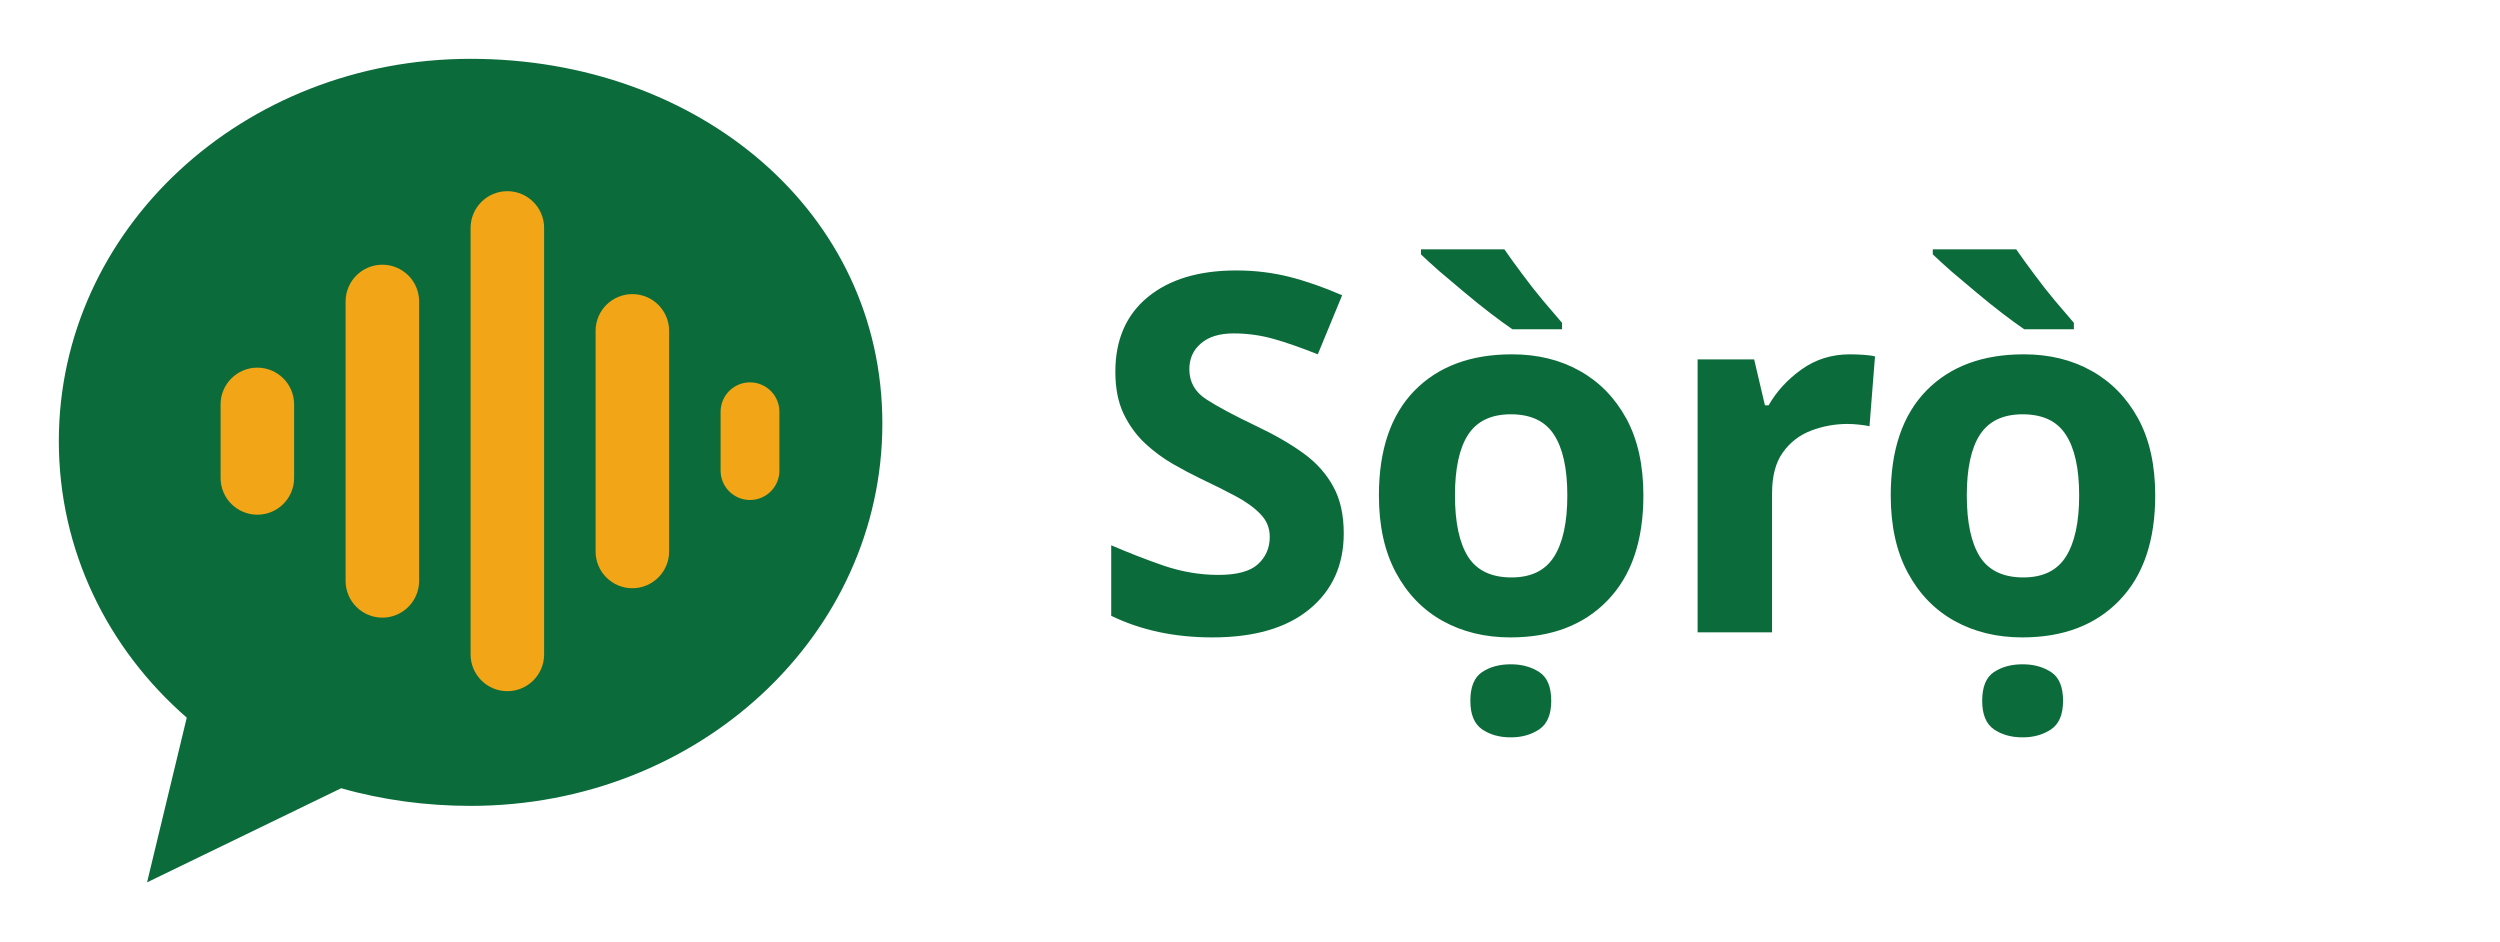
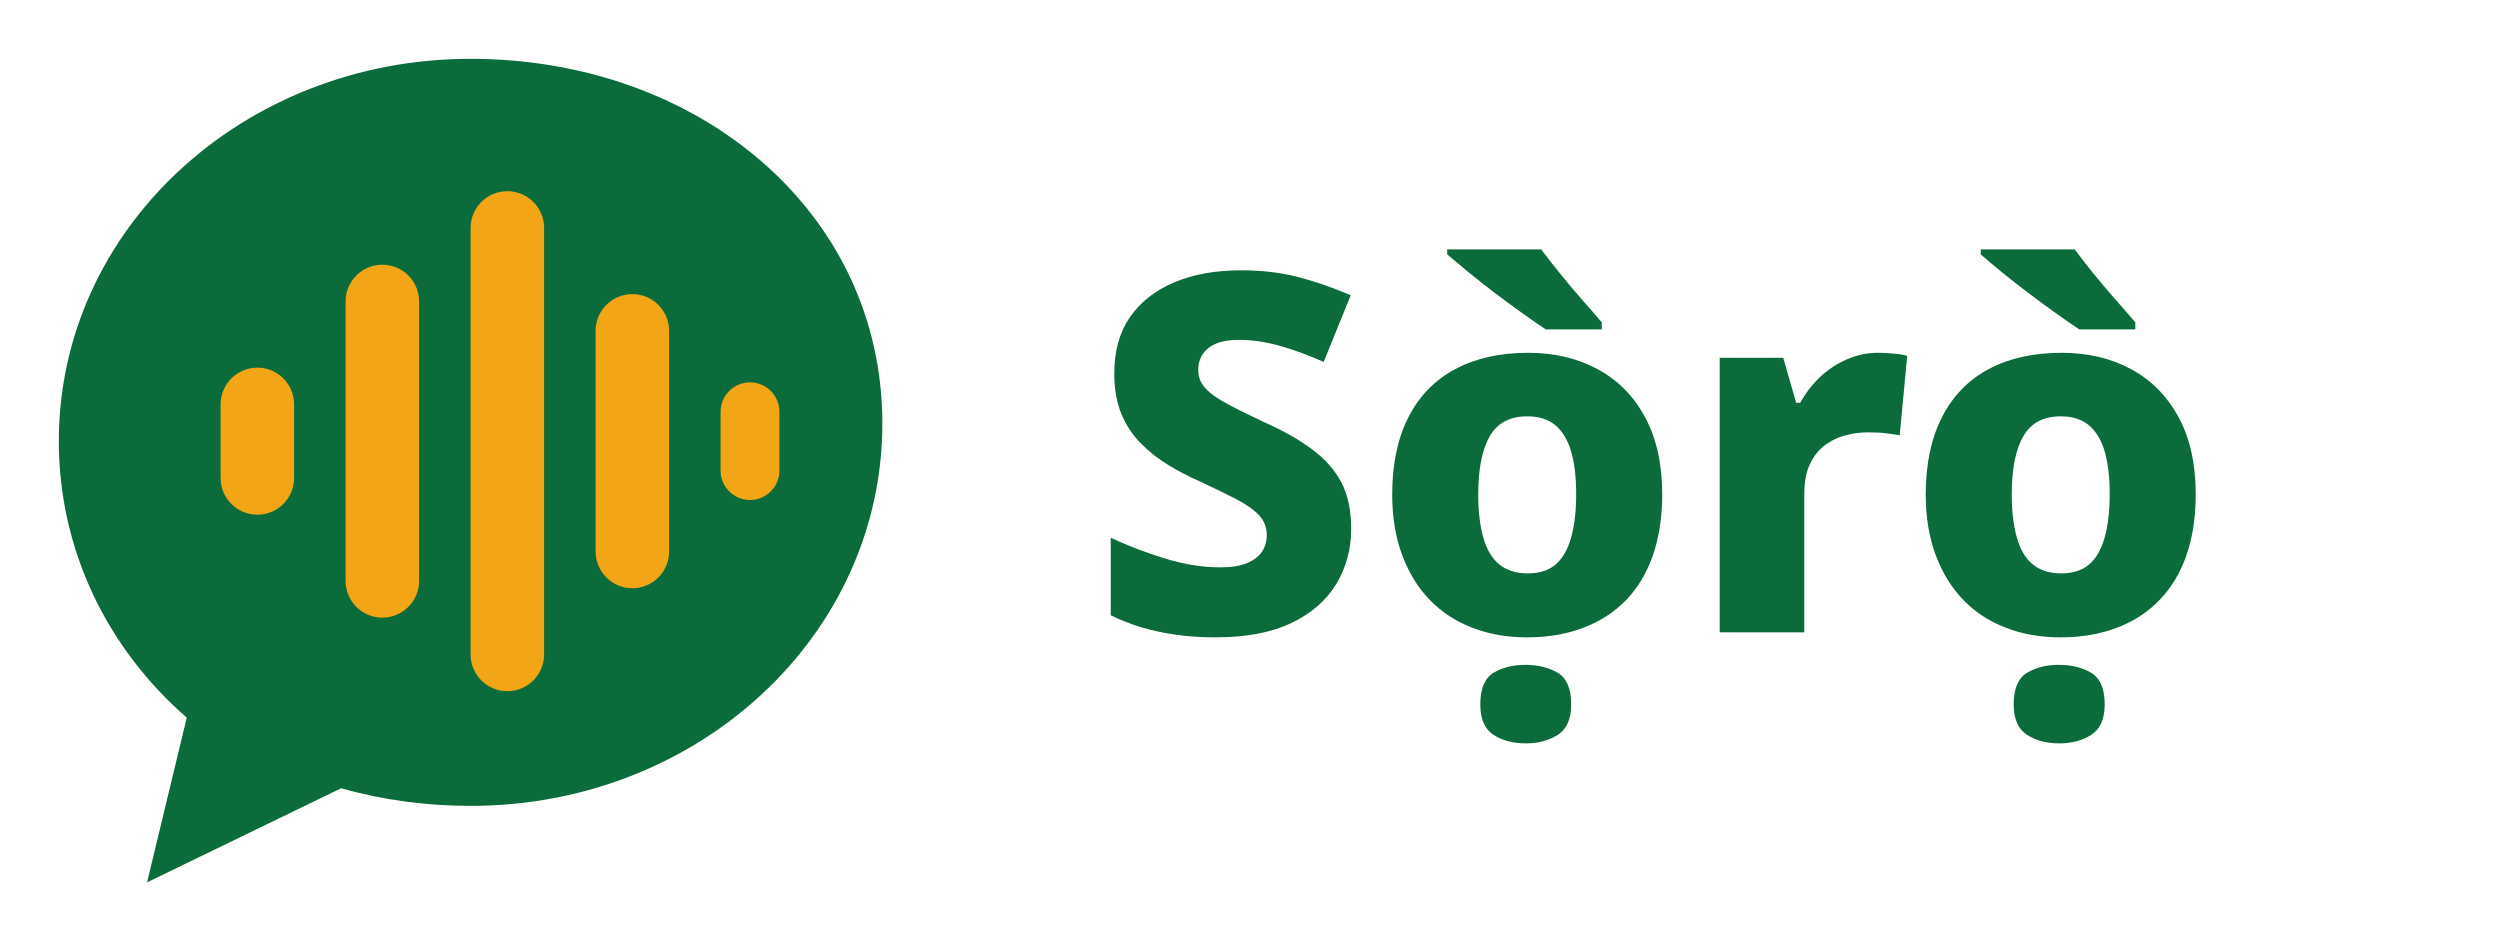
<svg xmlns="http://www.w3.org/2000/svg" viewBox="0 0 170 64" role="img" aria-label="Sọ̀rọ̀">
  <path d="M32 4C16.5 4 4 15.6 4 30c0 7.4 3.3 14.1 8.7 18.8L10 60l13.2-6.4c2.8.8 5.8 1.2 8.8 1.2 15.5 0 28-11.6 28-26S47.5 4 32 4Z" fill="#0B6B3A" />
  <g fill="#F2A516">
    <rect x="15" y="25" width="5" height="10" rx="2.5" />
    <rect x="23.5" y="18" width="5" height="24" rx="2.5" />
    <rect x="32" y="13" width="5" height="34" rx="2.5" />
    <rect x="40.5" y="20" width="5" height="20" rx="2.5" />
    <rect x="49" y="26" width="4" height="8" rx="2" />
  </g>
-   <text x="74" y="43" font-family="'Noto Sans', 'Segoe UI', Arial, sans-serif" font-size="34" font-weight="800" letter-spacing="-0.5">
-     <tspan fill="#0B6B3A">Sọ̀rọ̀</tspan>
-   </text>
+   <path transform="translate(74 43)" fill="#0B6B3A" d="M17.88 -7.04Q17.88 -4.96 16.86 -3.28Q15.84 -1.6 13.8 -0.63Q11.76 0.34 8.67 0.34Q7.24 0.34 6.02 0.17Q4.79 0 3.69 -0.32Q2.58 -0.65 1.53 -1.16V-6.43Q3.37 -5.58 5.29 -5Q7.21 -4.42 8.98 -4.42Q10.1 -4.42 10.8 -4.71Q11.49 -5 11.82 -5.49Q12.14 -5.98 12.14 -6.63Q12.14 -7.41 11.61 -7.97Q11.08 -8.53 10.06 -9.06Q9.04 -9.59 7.58 -10.27Q6.49 -10.74 5.46 -11.37Q4.42 -12 3.59 -12.84Q2.75 -13.67 2.26 -14.84Q1.77 -16.01 1.77 -17.61Q1.77 -19.89 2.84 -21.44Q3.91 -22.98 5.85 -23.8Q7.79 -24.62 10.4 -24.62Q12.55 -24.62 14.35 -24.14Q16.15 -23.66 17.85 -22.92L16.01 -18.39Q14.38 -19.11 12.97 -19.5Q11.56 -19.89 10.23 -19.89Q9.32 -19.89 8.7 -19.64Q8.09 -19.38 7.79 -18.92Q7.48 -18.46 7.48 -17.85Q7.48 -17.14 7.96 -16.61Q8.43 -16.08 9.45 -15.54Q10.47 -14.99 12.14 -14.21Q13.94 -13.4 15.23 -12.44Q16.52 -11.49 17.2 -10.22Q17.88 -8.94 17.88 -7.04ZM39.03 -9.38Q39.03 -7.07 38.4 -5.25Q37.77 -3.43 36.57 -2.19Q35.36 -0.95 33.66 -0.31Q31.96 0.34 29.82 0.34Q27.81 0.34 26.13 -0.31Q24.45 -0.95 23.24 -2.19Q22.03 -3.43 21.35 -5.25Q20.67 -7.07 20.67 -9.38Q20.67 -12.48 21.78 -14.64Q22.88 -16.8 24.96 -17.9Q27.03 -19.01 29.92 -19.01Q32.57 -19.01 34.63 -17.9Q36.69 -16.8 37.86 -14.64Q39.03 -12.48 39.03 -9.38ZM26.52 -9.38Q26.52 -7.68 26.86 -6.46Q27.2 -5.24 27.95 -4.62Q28.7 -4.01 29.89 -4.01Q31.08 -4.01 31.79 -4.62Q32.5 -5.24 32.84 -6.46Q33.18 -7.68 33.18 -9.38Q33.18 -11.12 32.84 -12.29Q32.5 -13.46 31.77 -14.08Q31.04 -14.69 29.85 -14.69Q28.08 -14.69 27.3 -13.33Q26.52 -11.97 26.52 -9.38ZM29.75 7.55Q28.46 7.55 27.56 6.97Q26.66 6.39 26.66 4.9Q26.66 3.3 27.56 2.75Q28.46 2.21 29.72 2.21Q31.01 2.21 31.93 2.75Q32.84 3.3 32.84 4.9Q32.84 6.39 31.93 6.97Q31.01 7.55 29.75 7.55ZM30.8 -26.04Q31.35 -25.3 32.1 -24.38Q32.84 -23.46 33.61 -22.59Q34.37 -21.73 34.92 -21.08V-20.6H31.11Q30.43 -21.05 29.51 -21.71Q28.59 -22.37 27.62 -23.1Q26.66 -23.83 25.81 -24.53Q24.96 -25.23 24.41 -25.7V-26.04ZM53.69 -19.01Q54.23 -19.01 54.81 -18.95Q55.39 -18.9 55.69 -18.8L55.18 -13.4Q54.81 -13.46 54.32 -13.53Q53.82 -13.6 53.01 -13.6Q52.29 -13.6 51.54 -13.41Q50.8 -13.23 50.15 -12.77Q49.5 -12.31 49.1 -11.49Q48.69 -10.68 48.69 -9.35V0H42.94V-18.67H47.26L48.14 -15.61H48.42Q48.93 -16.56 49.74 -17.34Q50.56 -18.12 51.58 -18.56Q52.6 -19.01 53.69 -19.01ZM75.31 -9.38Q75.31 -7.07 74.68 -5.25Q74.05 -3.43 72.84 -2.19Q71.64 -0.95 69.94 -0.31Q68.24 0.34 66.1 0.34Q64.09 0.34 62.41 -0.31Q60.72 -0.95 59.52 -2.19Q58.31 -3.43 57.63 -5.25Q56.95 -7.07 56.95 -9.38Q56.95 -12.48 58.06 -14.64Q59.16 -16.8 61.23 -17.9Q63.31 -19.01 66.2 -19.01Q68.85 -19.01 70.91 -17.9Q72.96 -16.8 74.14 -14.64Q75.31 -12.48 75.31 -9.38ZM62.8 -9.38Q62.8 -7.68 63.14 -6.46Q63.48 -5.24 64.23 -4.62Q64.97 -4.01 66.16 -4.01Q67.35 -4.01 68.07 -4.62Q68.78 -5.24 69.12 -6.46Q69.46 -7.68 69.46 -9.38Q69.46 -11.12 69.12 -12.29Q68.78 -13.46 68.05 -14.08Q67.32 -14.69 66.13 -14.69Q64.36 -14.69 63.58 -13.33Q62.8 -11.97 62.8 -9.38ZM66.03 7.55Q64.74 7.55 63.84 6.97Q62.93 6.39 62.93 4.9Q62.93 3.3 63.84 2.75Q64.74 2.21 65.99 2.21Q67.29 2.21 68.2 2.75Q69.12 3.3 69.12 4.9Q69.12 6.39 68.2 6.97Q67.29 7.55 66.03 7.55ZM67.08 -26.04Q67.63 -25.3 68.37 -24.38Q69.12 -23.46 69.89 -22.59Q70.65 -21.73 71.2 -21.08V-20.6H67.39Q66.71 -21.05 65.79 -21.71Q64.87 -22.37 63.9 -23.1Q62.93 -23.83 62.08 -24.53Q61.23 -25.23 60.69 -25.7V-26.04Z" />
</svg>
